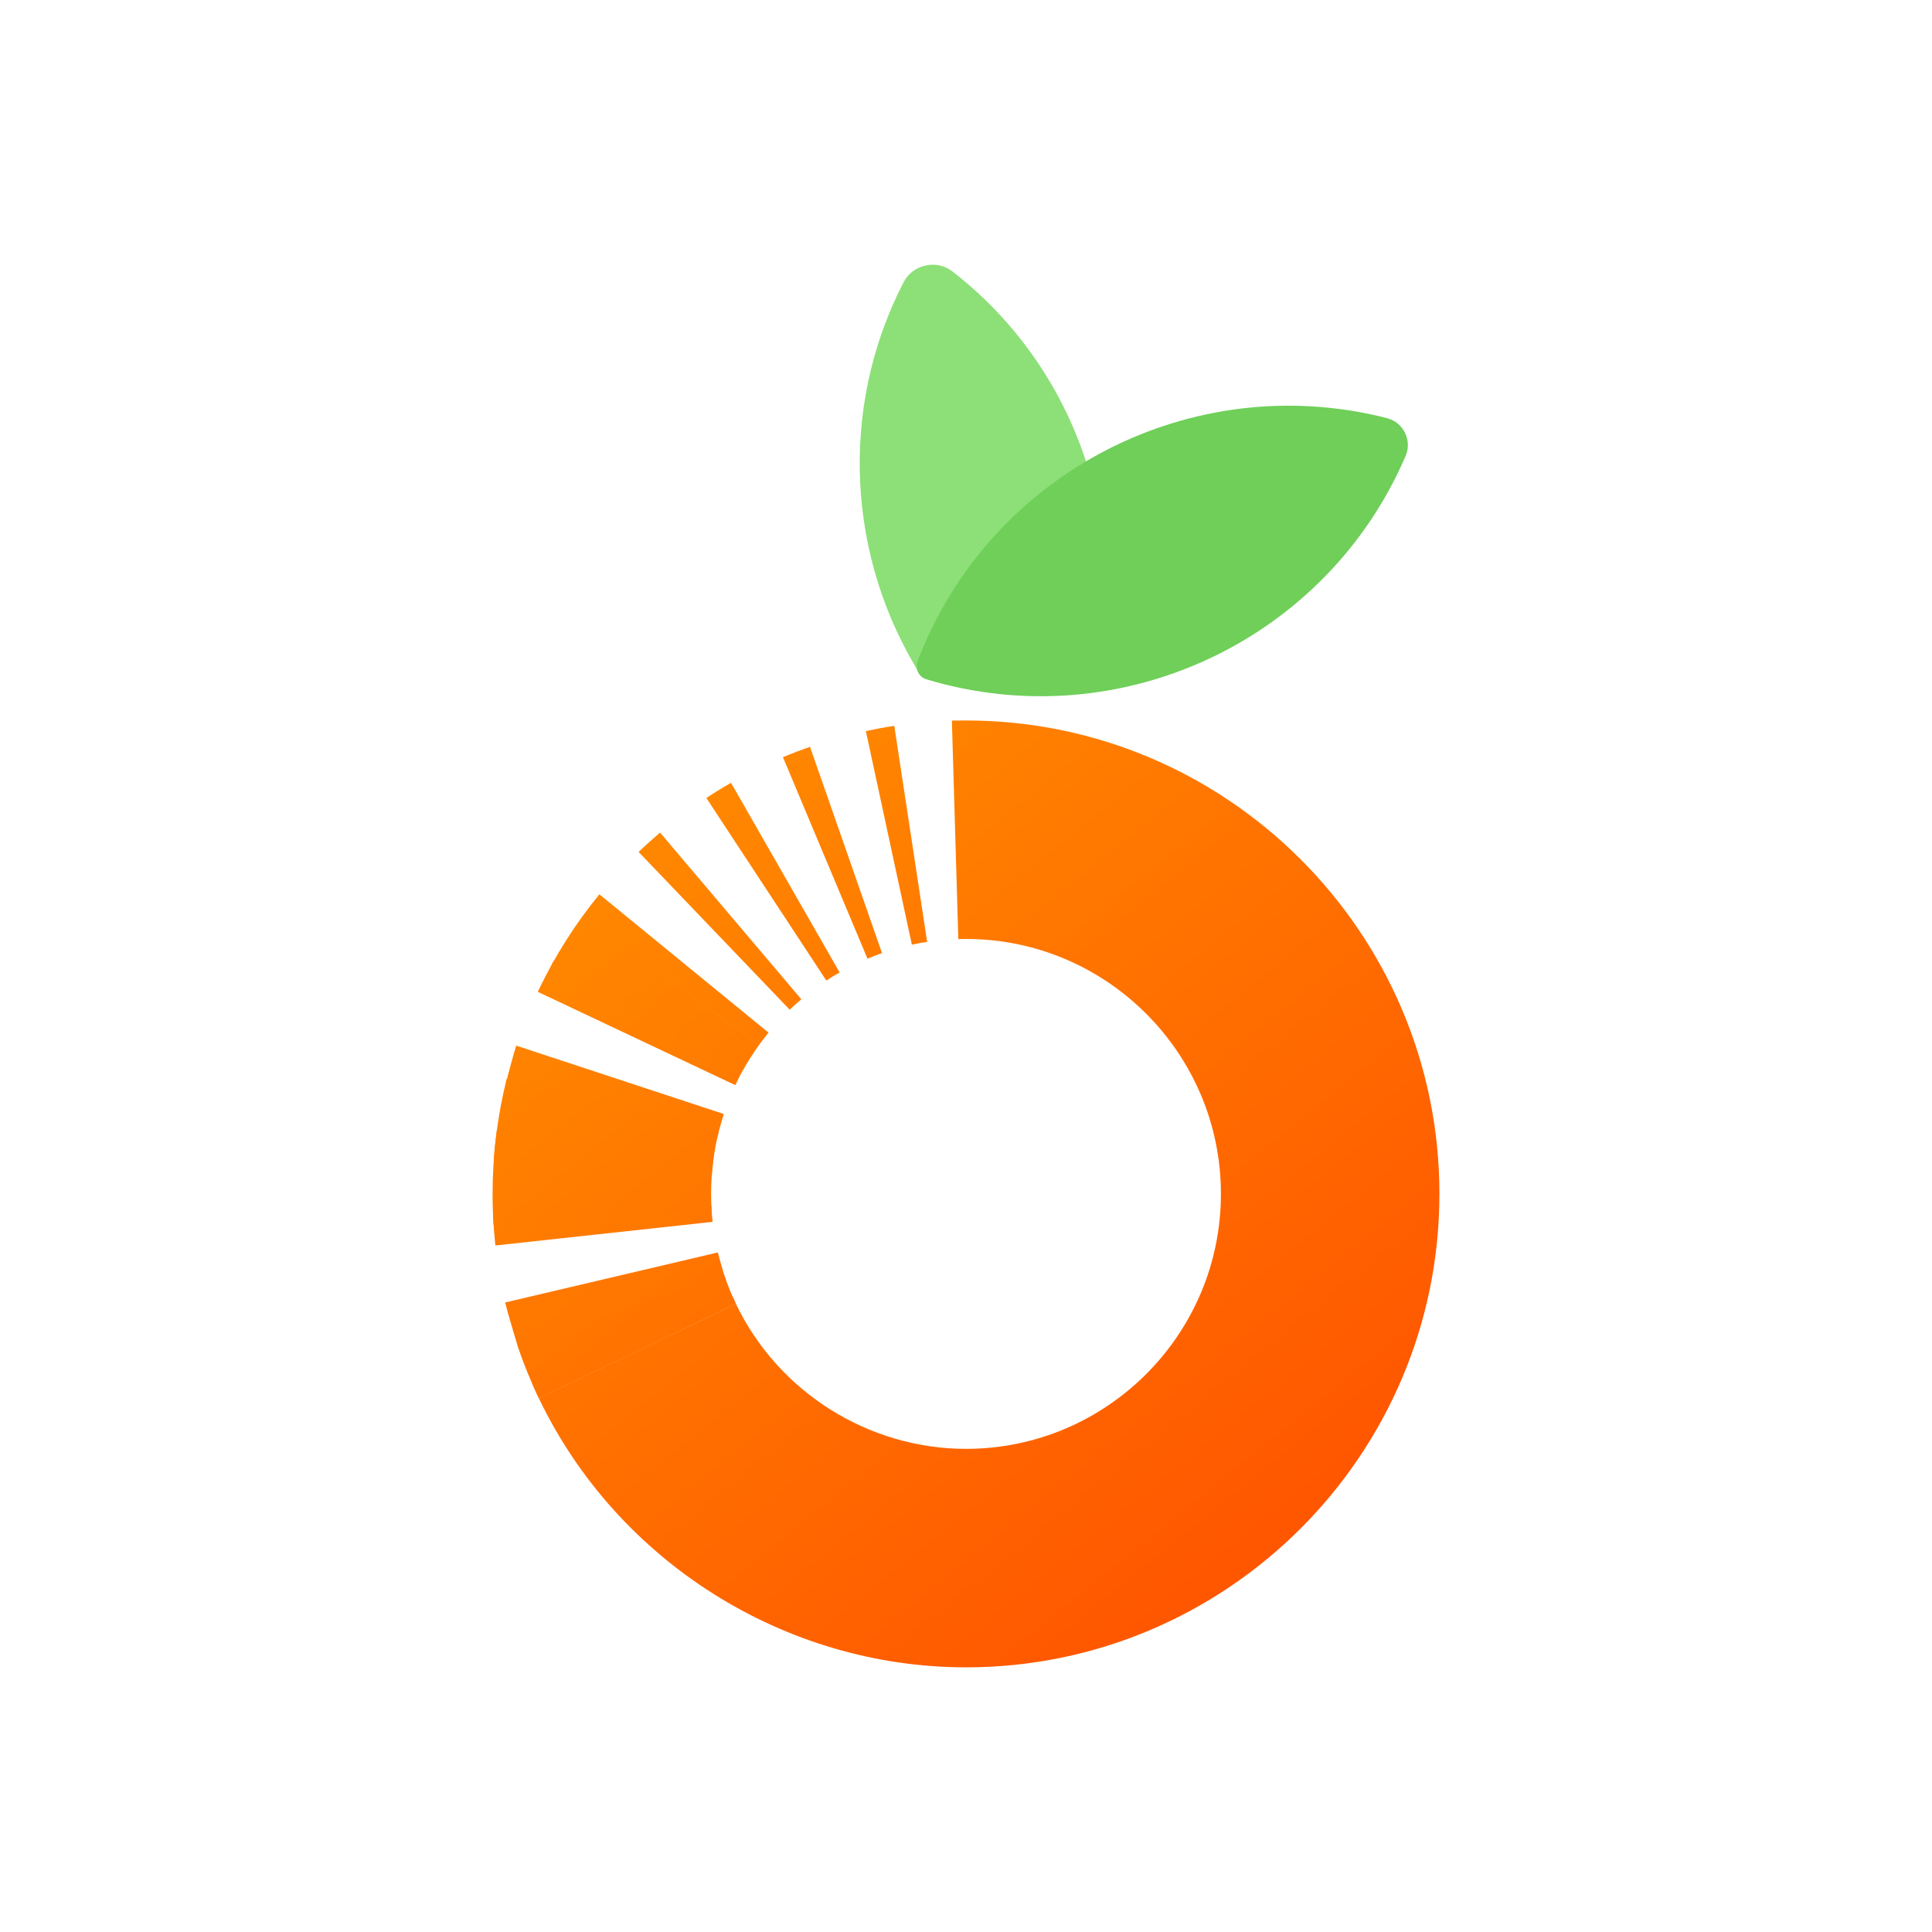
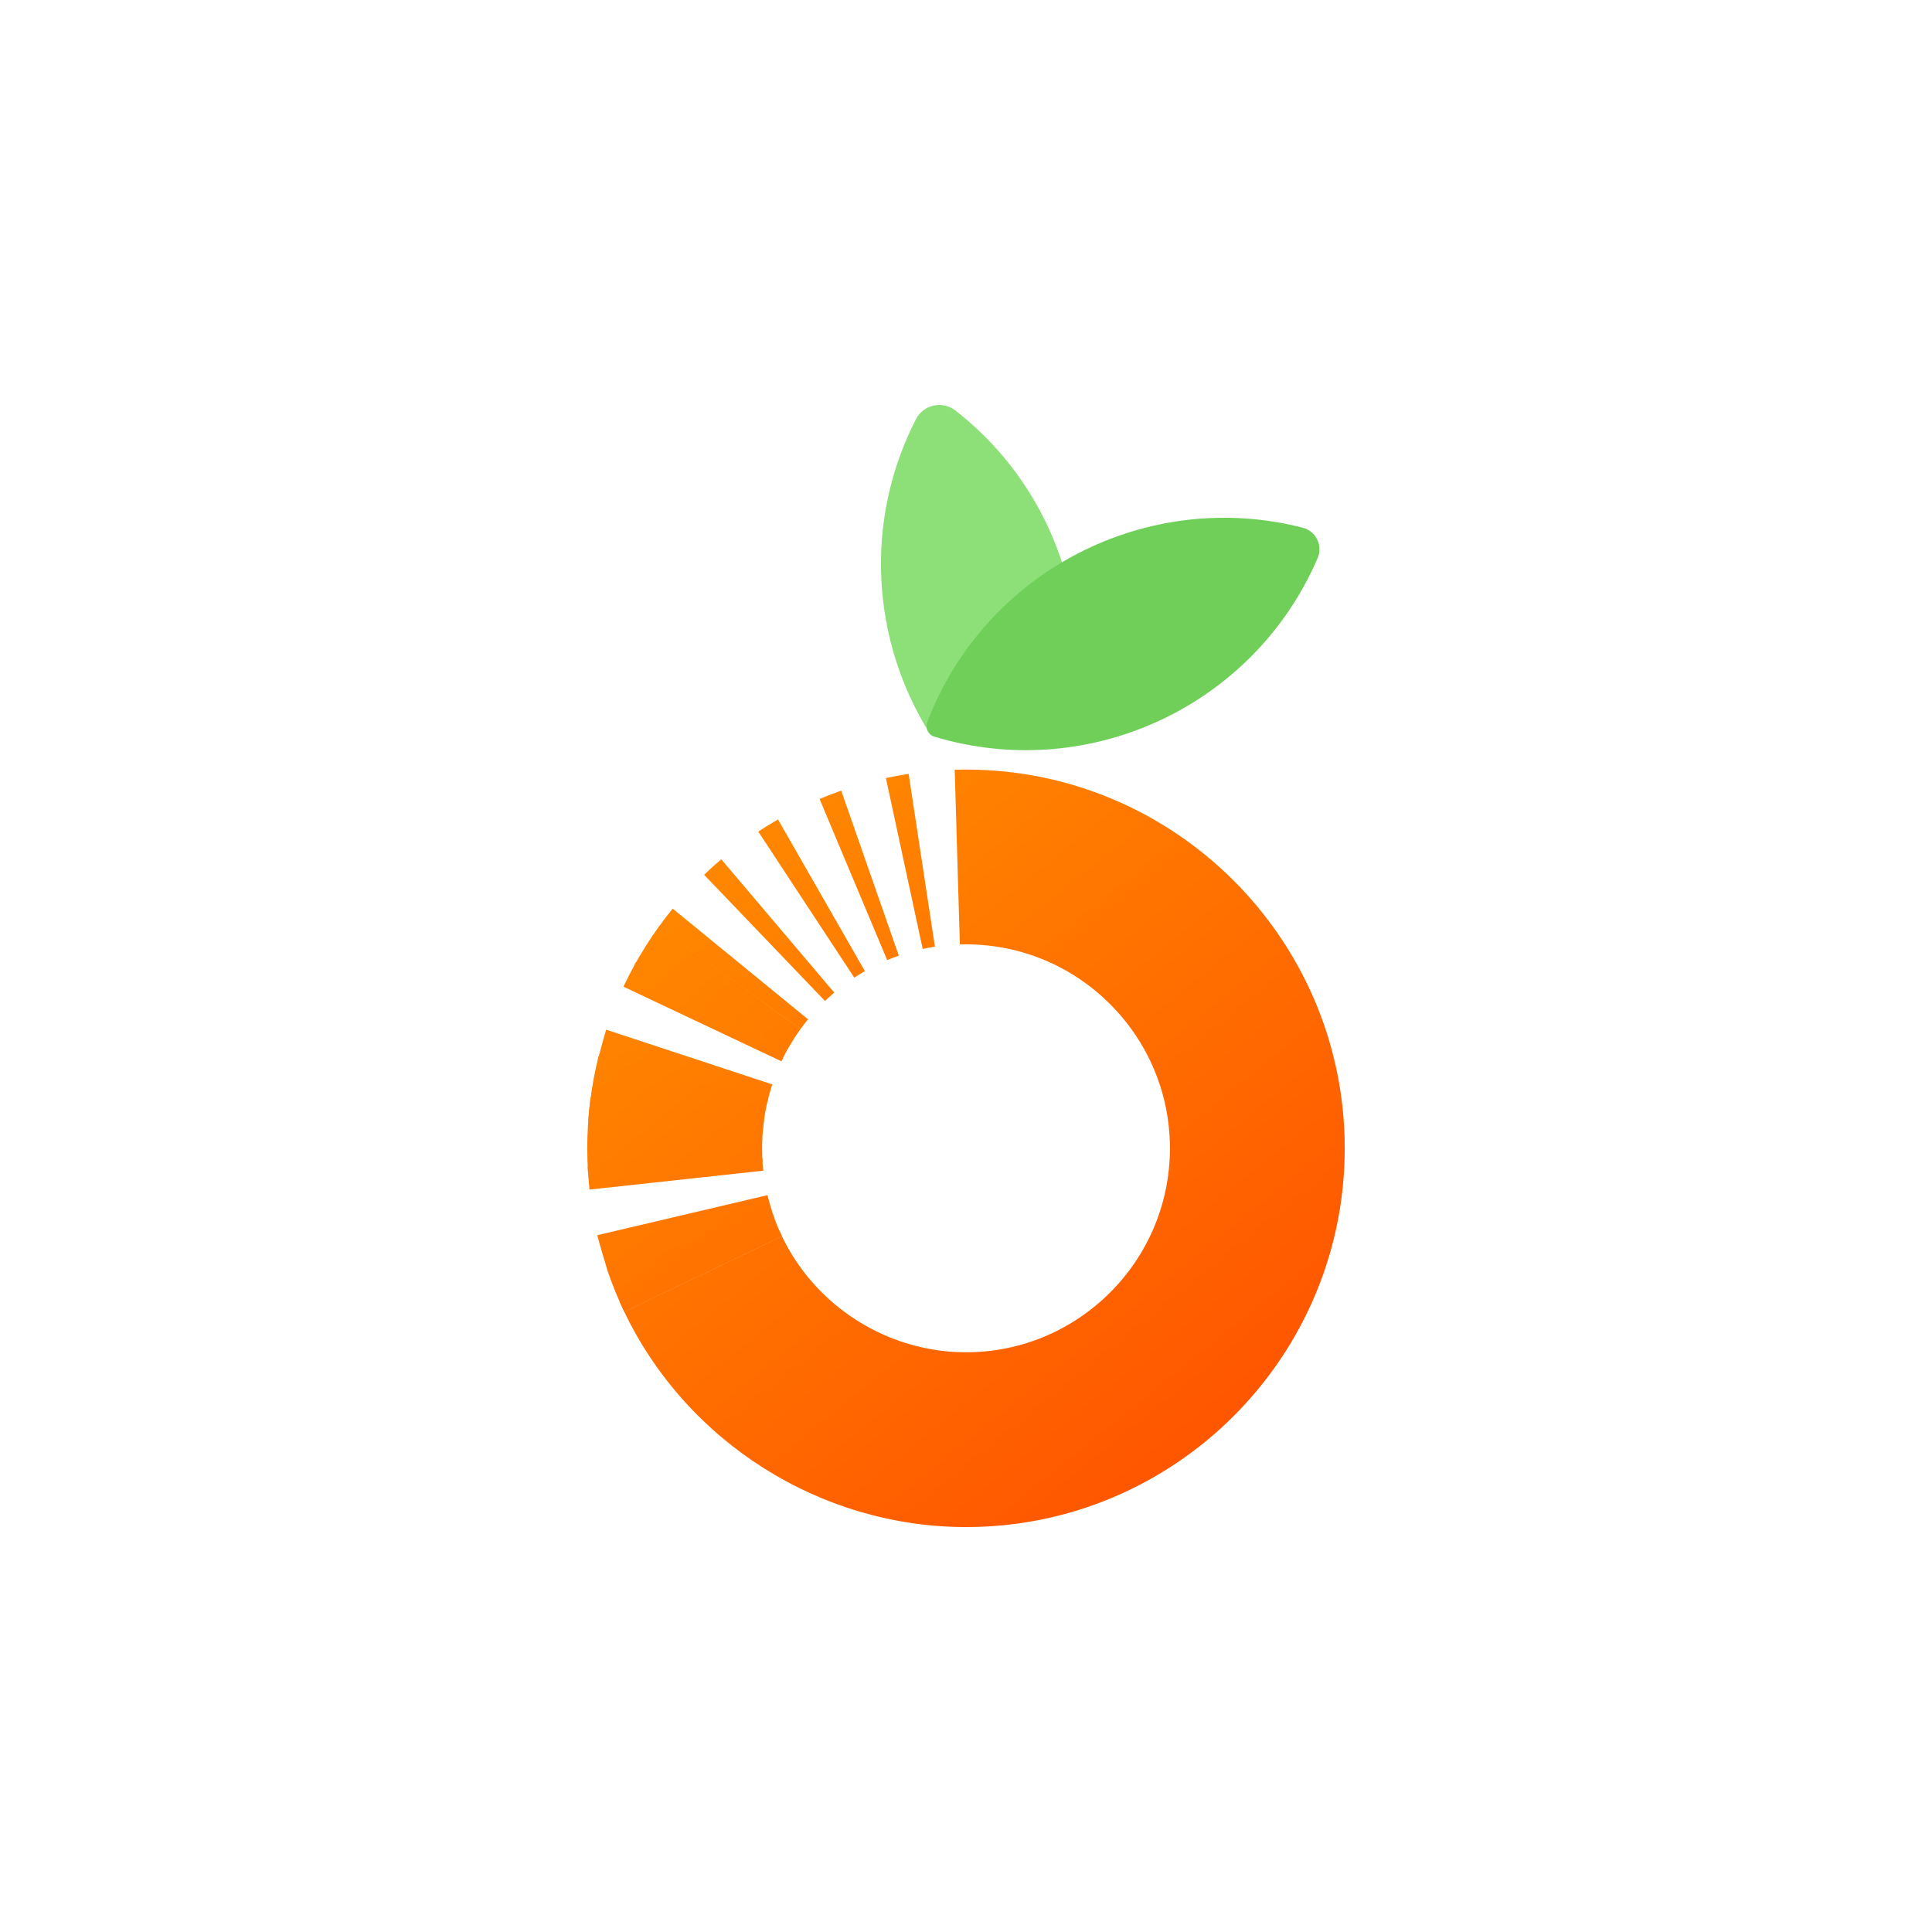
- <svg xmlns="http://www.w3.org/2000/svg" enable-background="new 0 0 98.018 145.197" xml:space="preserve" height="200" viewBox="0 0 200 200" width="200" version="1.1" y="0px" x="0px">
-   <g transform="translate(50.992 27.402)">
+ <svg xmlns="http://www.w3.org/2000/svg" enable-background="new 0 0 98.018 145.197" xml:space="preserve" height="250" viewBox="0 0 250 250" width="250" version="1.1" y="0px" x="0px">
+   <g transform="translate(75.992 52.402)">
    <linearGradient id="g" y2="4382.2" gradientUnits="userSpaceOnUse" x2="5355.4" gradientTransform="matrix(.2504 0 0 .2504 -1254 -954.09)" y1="3870.3" x1="4941.4">
      <stop stop-color="#FFA300" offset="0" />
      <stop stop-color="#FF5000" offset="1" />
    </linearGradient>
    <path fill="url(#g)" d="m49.01 145.2c-18.765 0-36.123-10.938-44.228-27.868l20.405-9.768c4.365 9.123 13.713 15.019 23.821 15.019 14.551 0 26.389-11.838 26.389-26.395 0-14.549-11.838-26.39-26.389-26.39v-22.616c27.02 0 49.008 21.983 49.008 49.006 0.003 27.027-21.984 49.012-49.006 49.012z" />
    <linearGradient id="f" y2="4323.3" gradientUnits="userSpaceOnUse" x2="5428" gradientTransform="matrix(.2504 0 0 .2504 -1254 -954.09)" y1="3811.5" x1="5014.1">
      <stop stop-color="#FFA300" offset="0" />
      <stop stop-color="#FF5000" offset="1" />
    </linearGradient>
    <path fill="url(#f)" d="m48.213 69.809-0.667-22.611c0.487-0.014 0.972-0.02 1.461-0.02v22.617c-0.263 0-0.531 0.005-0.794 0.014z" />
    <linearGradient id="e" y2="4420.5" gradientUnits="userSpaceOnUse" x2="5331.7" gradientTransform="matrix(.2504 0 0 .2504 -1254 -954.09)" y1="3891.2" x1="4903.6">
      <stop stop-color="#FFA300" offset="0" />
      <stop stop-color="#FF5000" offset="1" />
    </linearGradient>
    <path fill="url(#e)" d="m2.633 112.06c-0.285-0.95-1.106-3.66-1.333-4.63l22.018-5.179c0.122 0.522 0.679 2.413 0.836 2.924l-21.521 6.89zm-2.345-10.53c-0.106-0.99-0.185-1.996-0.231-2.987l22.592-1.071c0.024 0.534 0.068 1.077 0.124 1.611l-22.485 2.447zm22.404-7.308-22.56-1.648c0.069-0.988 0.175-1.991 0.307-2.977l22.418 3.022c-0.067 0.529-0.127 1.071-0.165 1.603zm0.595-4.012-21.914-5.479c0.253-0.962 0.767-2.94 1.076-3.89l21.484 7.078c-0.163 0.507-0.511 1.774-0.646 2.291zm1.843-5.278-20.452-9.66c0.425-0.896 1.168-2.336 1.646-3.208l19.675 11.134c-0.255 0.469-0.642 1.256-0.869 1.734zm2.454-4.159-18.353-13.224c0.583-0.804 1.196-1.604 1.825-2.374l17.509 14.321c-0.338 0.419-0.667 0.849-0.981 1.277zm3.177-3.65-15.645-16.331c0.715-0.688 1.465-1.361 2.223-2.006l14.622 17.257c-0.408 0.344-0.81 0.71-1.2 1.08zm3.789-3.02-12.421-18.898c0.829-0.549 1.687-1.076 2.552-1.57l11.243 19.628c-0.464 0.267-0.926 0.547-1.374 0.84zm4.259-2.265-8.751-20.856c0.918-0.386 1.863-0.746 2.802-1.078l7.453 21.356c-0.509 0.178-1.01 0.372-1.504 0.578zm4.595-1.449-4.762-22.109c0.976-0.211 1.967-0.396 2.943-0.543l3.4 22.359c-0.524 0.083-1.053 0.182-1.581 0.293z" />
    <linearGradient id="d" y2="4474" gradientUnits="userSpaceOnUse" x2="5241.9" gradientTransform="matrix(.2504 0 0 .2504 -1254 -954.09)" y1="3962.1" x1="4827.8">
      <stop stop-color="#FFA300" offset="0" />
      <stop stop-color="#FF5000" offset="1" />
    </linearGradient>
    <path fill="url(#d)" d="m4.788 117.33c-0.216-0.445-0.422-0.888-0.621-1.352l20.692-9.132c0.104 0.233 0.212 0.473 0.325 0.704l-20.396 9.78z" />
    <linearGradient id="c" y2="4414" gradientUnits="userSpaceOnUse" x2="5316.1" gradientTransform="matrix(.2504 0 0 .2504 -1254 -954.09)" y1="3902.1" x1="4902">
      <stop stop-color="#FFA300" offset="0" />
      <stop stop-color="#FF5000" offset="1" />
    </linearGradient>
    <path fill="url(#c)" d="m25.9 83.425-19.783-10.961c0.945-1.708 2.005-3.377 3.146-4.958l18.333 13.248c-0.612 0.856-1.184 1.755-1.696 2.671z" />
    <linearGradient id="b" y2="4452.4" gradientUnits="userSpaceOnUse" x2="5268.7" gradientTransform="matrix(.2504 0 0 .2504 -1254 -954.09)" y1="3940.4" x1="4854.6">
      <stop stop-color="#FFA300" offset="0" />
      <stop stop-color="#FF5000" offset="1" />
    </linearGradient>
    <path fill="url(#b)" d="m0.104 99.405c-0.068-1.063-0.104-2.149-0.104-3.221 0-4.021 0.494-8.028 1.46-11.9l21.949 5.478c-0.524 2.088-0.787 4.249-0.787 6.423 0 0.585 0.018 1.171 0.058 1.752l-22.576 1.468z" />
    <linearGradient id="a" y2="4473.2" gradientUnits="userSpaceOnUse" x2="5243.1" gradientTransform="matrix(.2504 0 0 .2504 -1254 -954.09)" y1="3961.1" x1="4828.8">
      <stop stop-color="#FFA300" offset="0" />
      <stop stop-color="#FF5000" offset="1" />
    </linearGradient>
    <path fill="url(#a)" d="m4.782 117.33c-0.844-1.77-1.588-3.6-2.214-5.45l21.431-7.239c0.336 0.994 0.734 1.979 1.19 2.925l-20.407 9.766z" />
    <path fill="#8ce077" d="m44.357 42.565c-7.584-12.021-8.614-27.532-1.814-40.745 0.954-1.857 3.417-2.404 5.069-1.119 7.469 5.801 12.452 13.784 14.622 22.454l-17.877 19.41z" />
    <path fill="#6fcf59" d="m92.605 15.889c-20.135-5.176-41.154 5.58-48.618 25.173-0.285 0.756 0.139 1.622 0.91 1.855 20.077 6.055 41.428-4.02 49.624-23.126 0.683-1.601-0.225-3.464-1.916-3.902z" />
  </g>
</svg>
